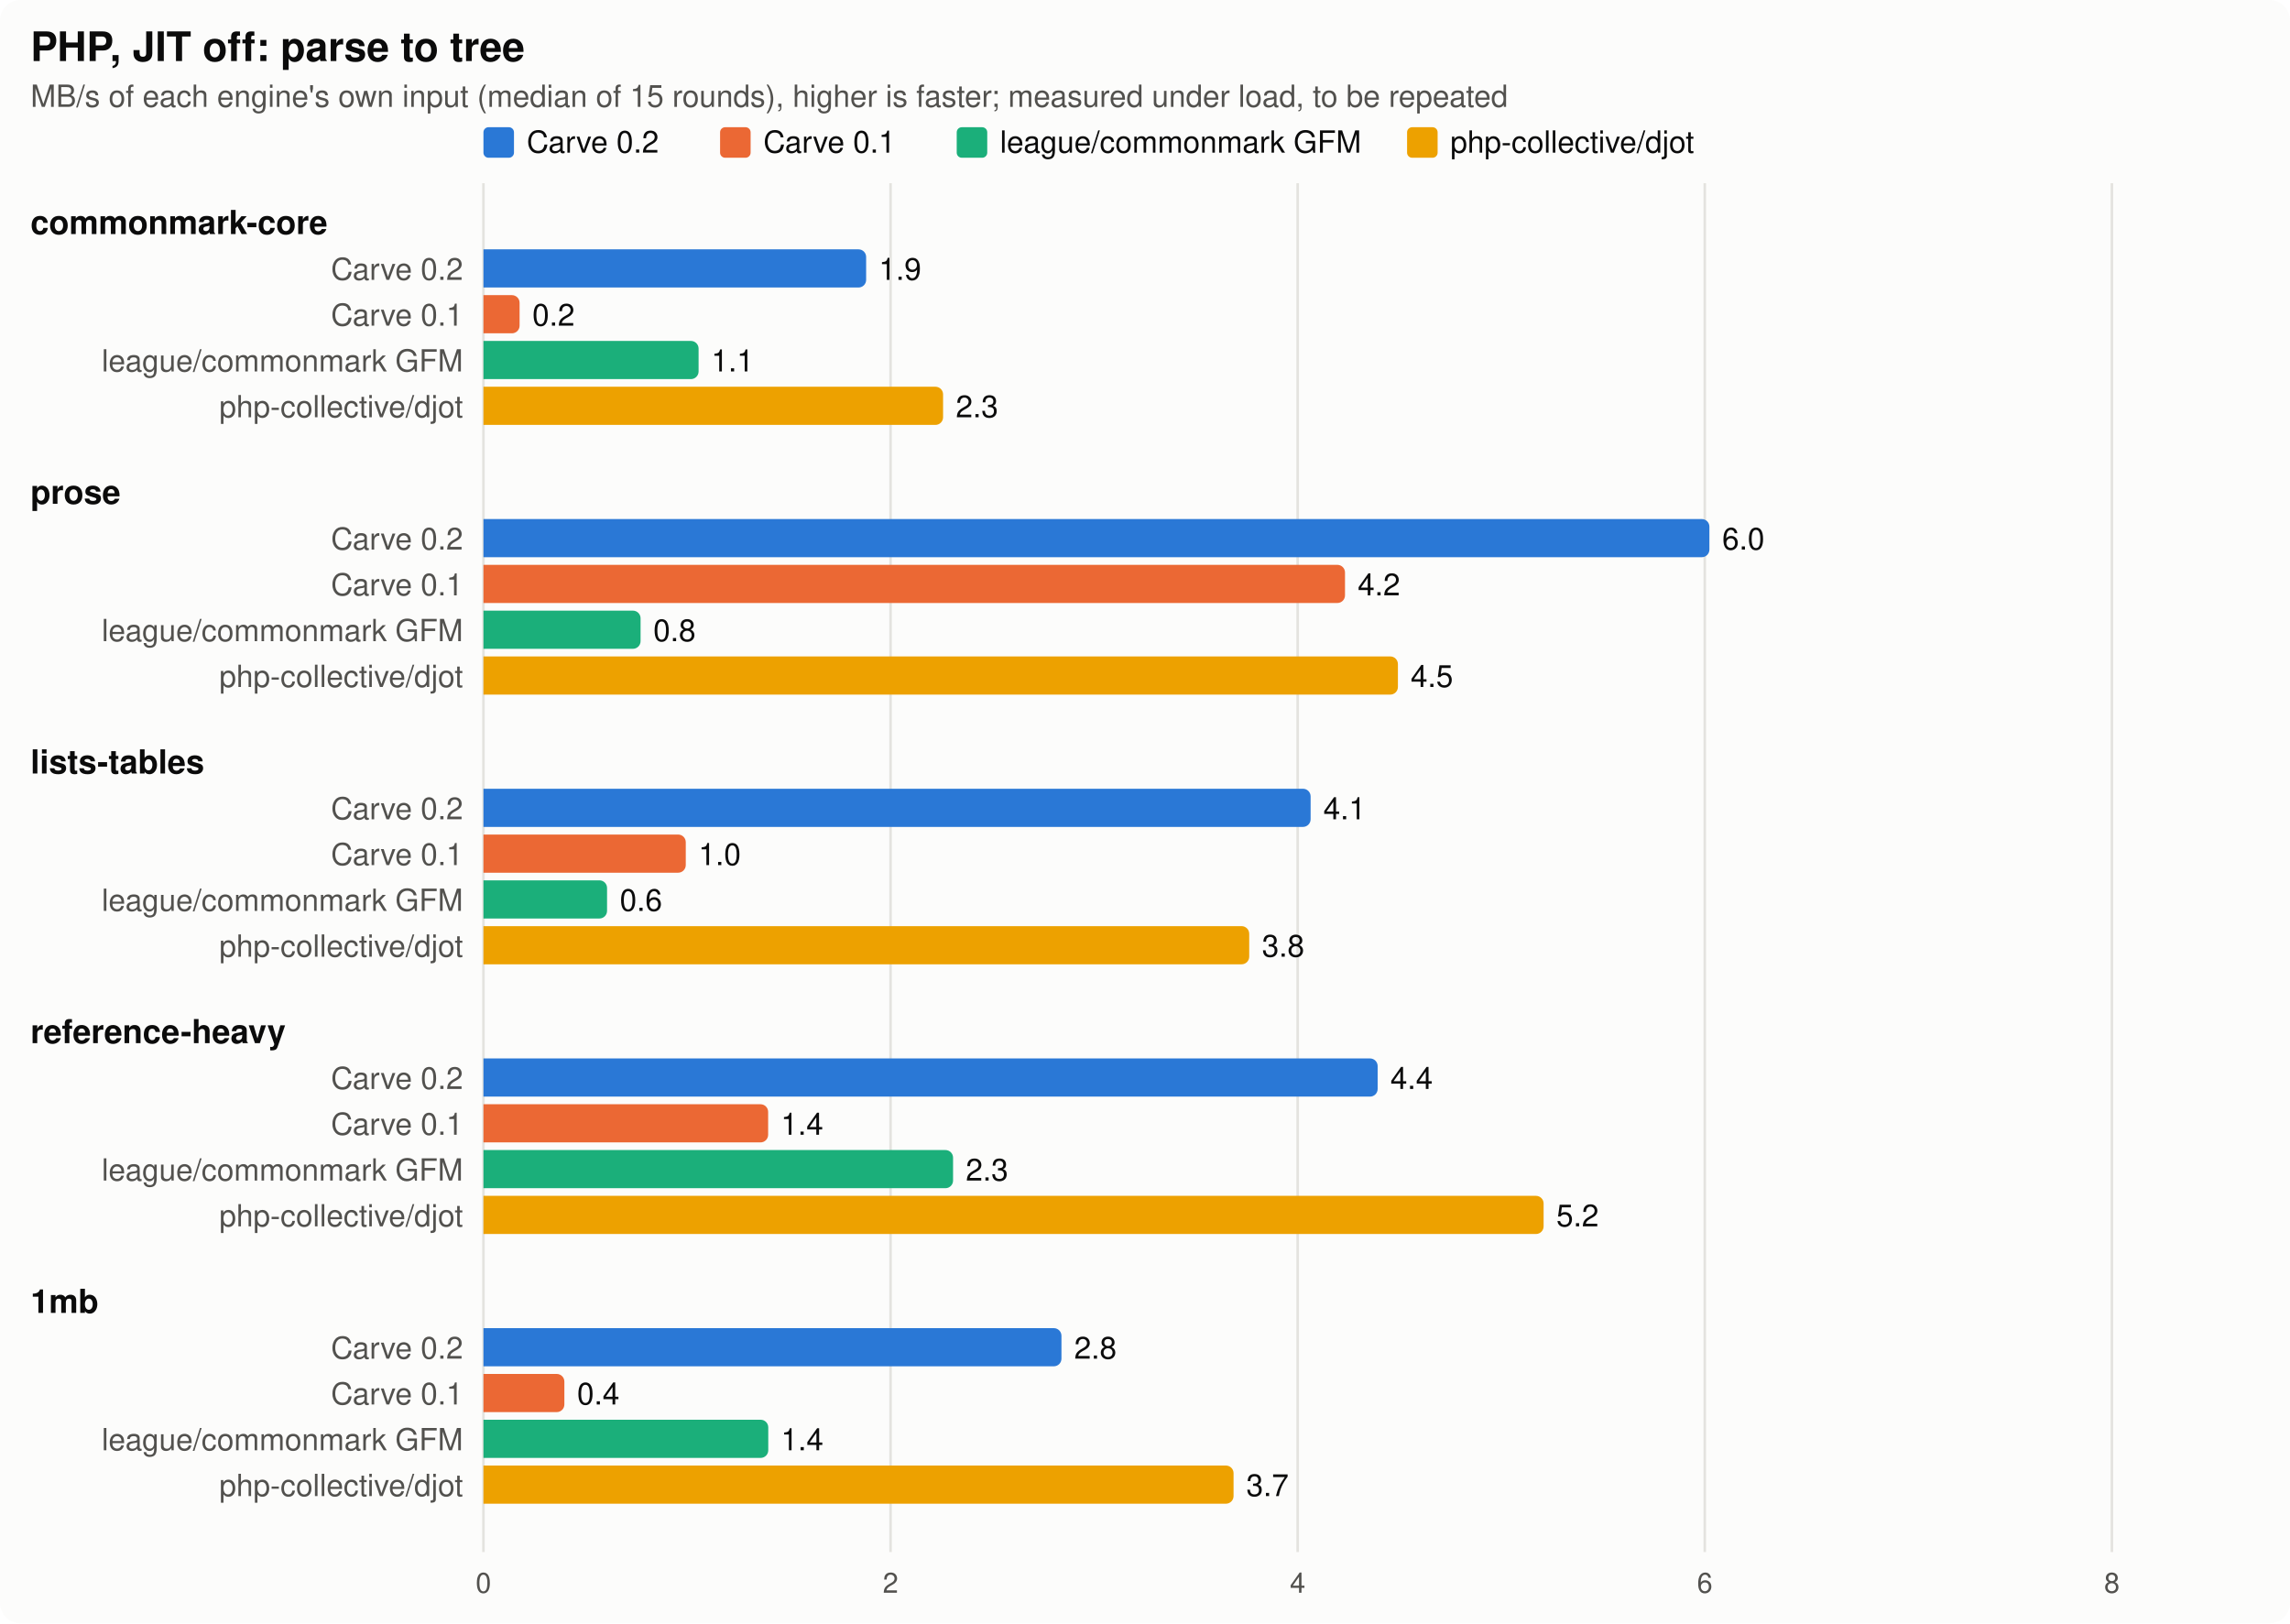
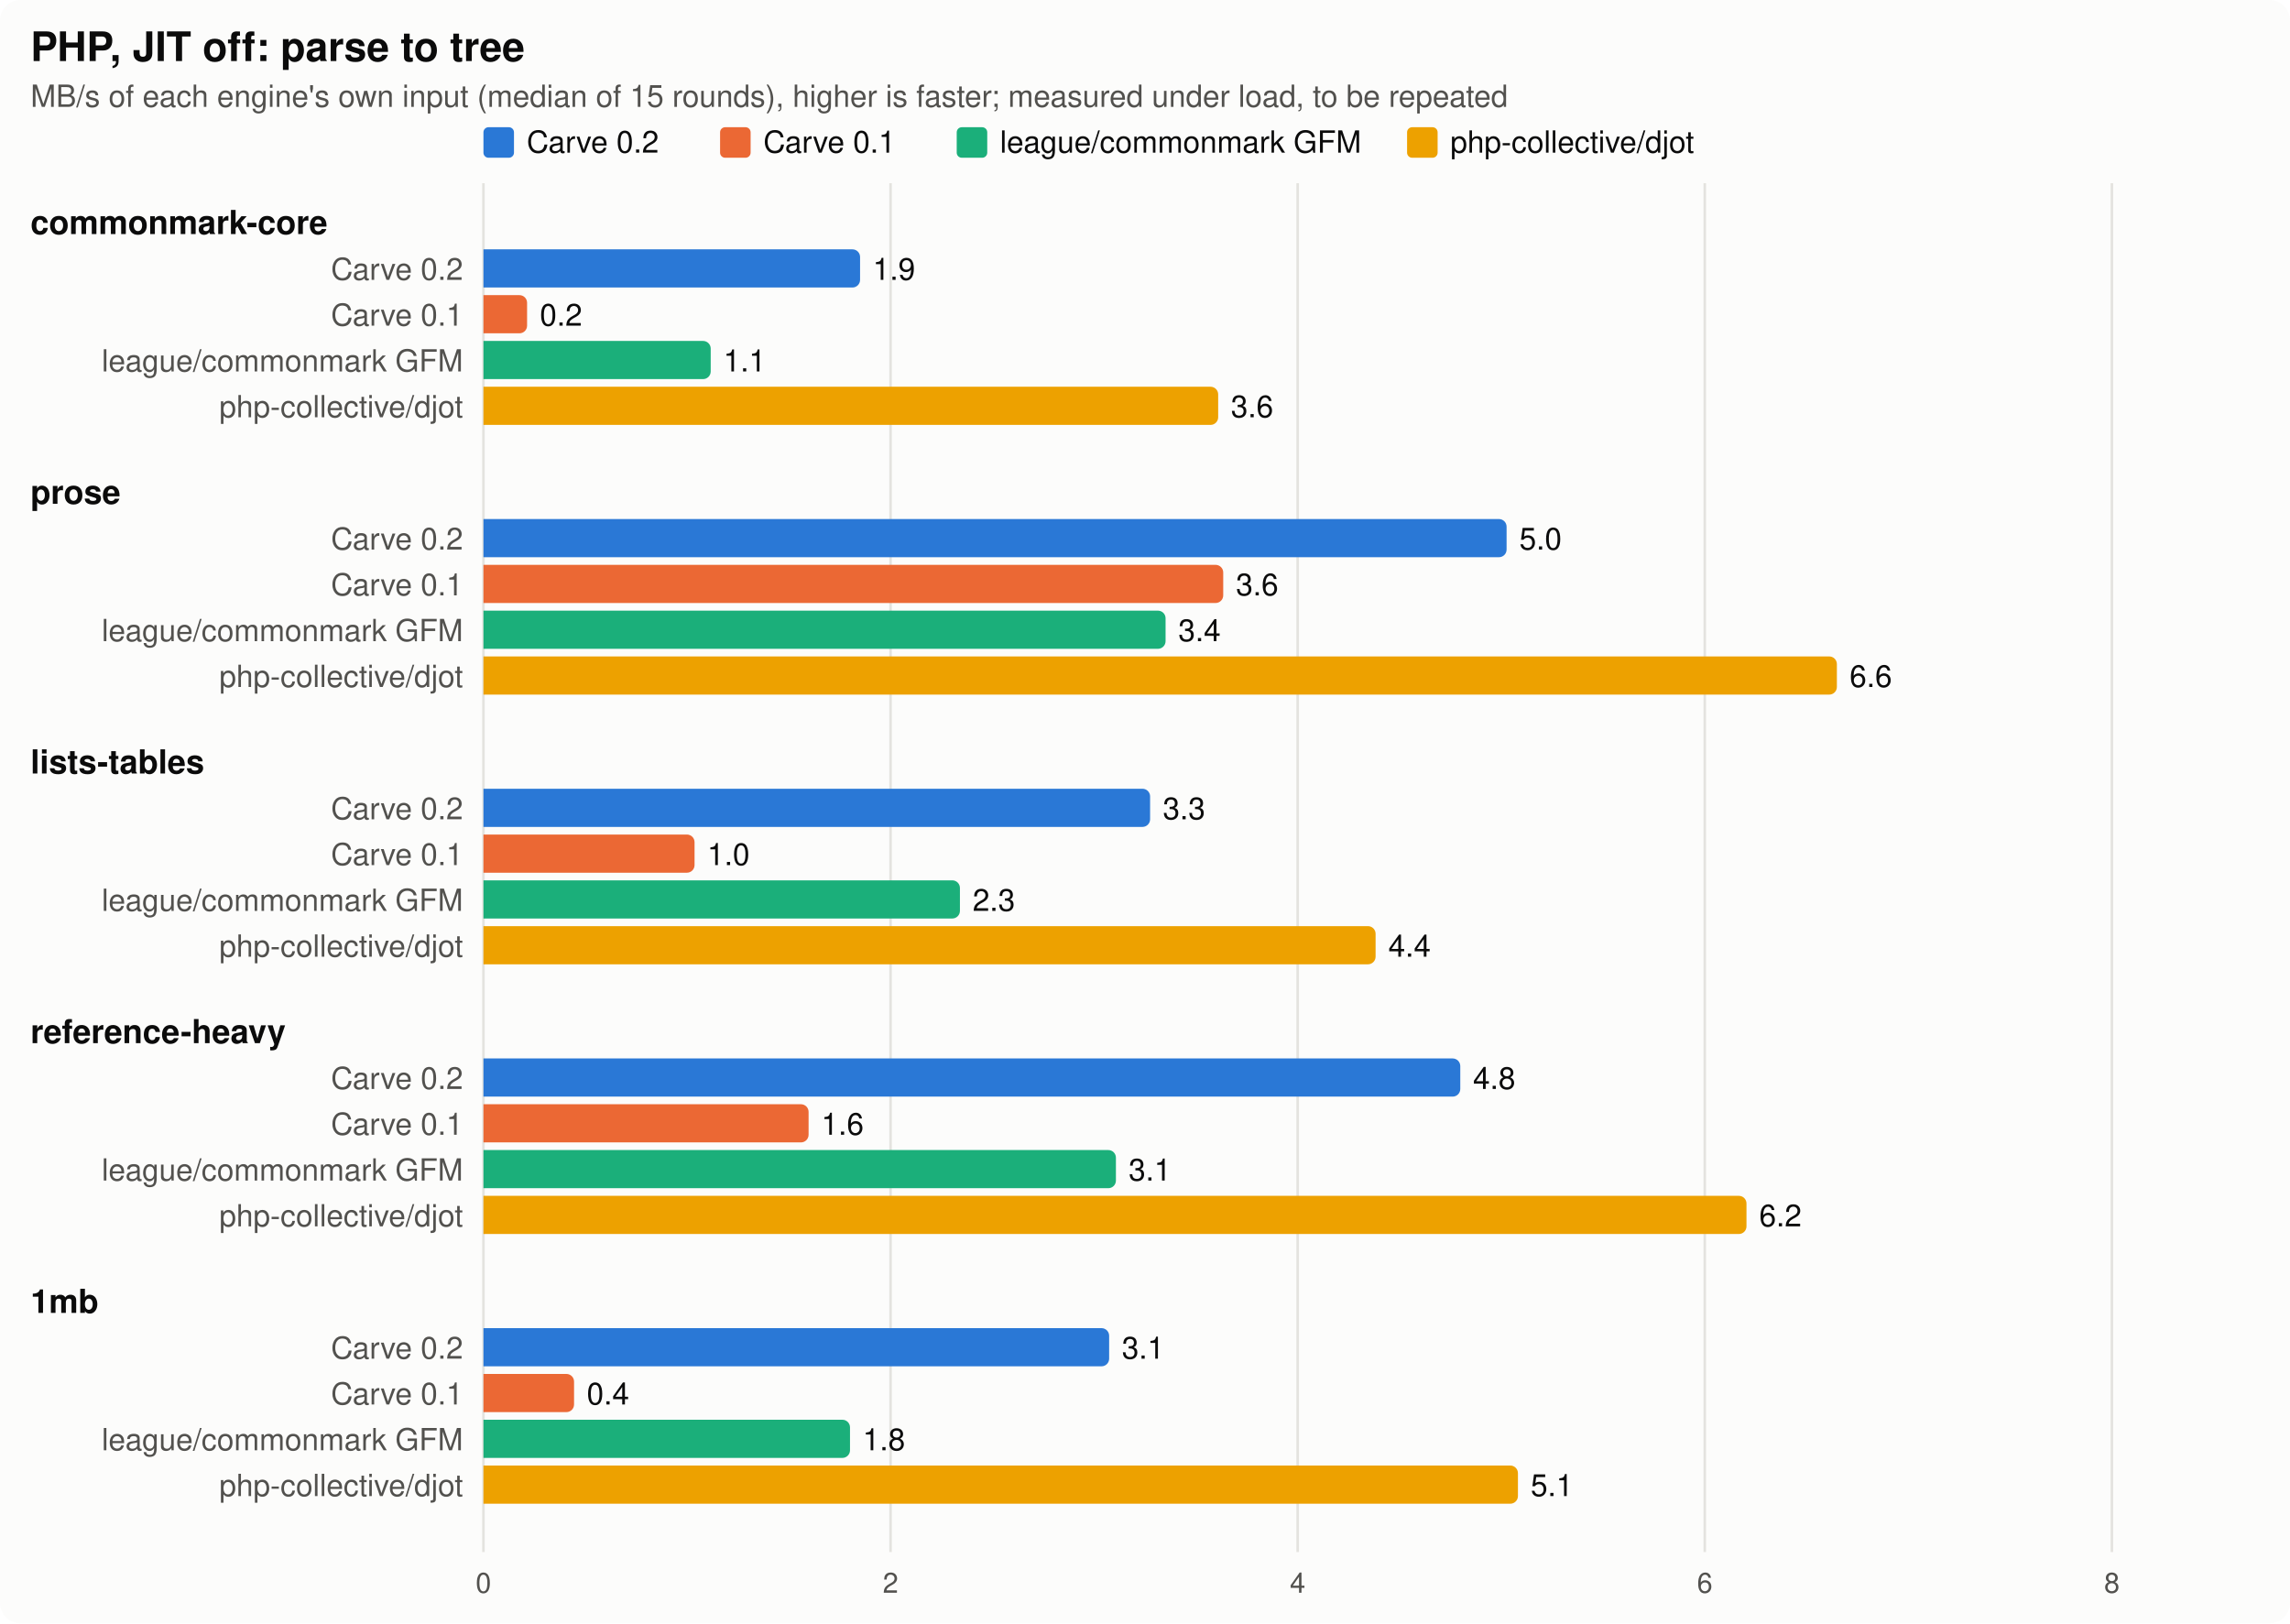
<svg xmlns="http://www.w3.org/2000/svg" width="900" height="638" viewBox="0 0 900 638" font-family="system-ui, -apple-system, Segoe UI, Helvetica, Arial, sans-serif" role="img" aria-label="PHP, JIT off: parse to tree">
  <style>
.surface{fill:#fcfcfb}.ink{fill:#0b0b0b}.ink2{fill:#52514e}.grid{stroke:#e4e3df}.ref{stroke:#52514e}
.s1{fill:#2a78d6}.s2{fill:#eb6834}.s3{fill:#1baf7a}.s4{fill:#eda100}.s5{fill:#e87ba4}
@media (prefers-color-scheme: dark){.surface{fill:#1a1a19}.ink{fill:#f0efec}.ink2{fill:#c3c2b7}.grid{stroke:#3a3a37}.ref{stroke:#c3c2b7}
.s1{fill:#3987e5}.s2{fill:#d95926}.s3{fill:#199e70}.s4{fill:#c98500}.s5{fill:#d55181}}
</style>
  <rect class="surface" width="900" height="638" rx="8" />
  <text class="ink" x="12" y="24" font-size="16" font-weight="700">PHP, JIT off: parse to tree</text>
  <text class="ink2" x="12" y="42" font-size="12">MB/s of each engine's own input (median of 15 rounds), higher is faster; measured under load, to be repeated</text>
  <rect class="s1" x="190" y="50" width="12" height="12" rx="2" />
  <text class="ink" x="207" y="60" font-size="12">Carve 0.2</text>
  <rect class="s2" x="283" y="50" width="12" height="12" rx="2" />
  <text class="ink" x="300" y="60" font-size="12">Carve 0.1</text>
  <rect class="s3" x="376" y="50" width="12" height="12" rx="2" />
  <text class="ink" x="393" y="60" font-size="12">league/commonmark GFM</text>
  <rect class="s4" x="553" y="50" width="12" height="12" rx="2" />
  <text class="ink" x="570" y="60" font-size="12">php-collective/djot</text>
  <line class="grid" x1="190" x2="190" y1="72" y2="610" stroke-width="1" />
  <text class="ink2" x="190" y="626" font-size="11" text-anchor="middle">0</text>
  <line class="grid" x1="350" x2="350" y1="72" y2="610" stroke-width="1" />
  <text class="ink2" x="350" y="626" font-size="11" text-anchor="middle">2</text>
  <line class="grid" x1="510" x2="510" y1="72" y2="610" stroke-width="1" />
  <text class="ink2" x="510" y="626" font-size="11" text-anchor="middle">4</text>
  <line class="grid" x1="670" x2="670" y1="72" y2="610" stroke-width="1" />
  <text class="ink2" x="670" y="626" font-size="11" text-anchor="middle">6</text>
  <line class="grid" x1="830" x2="830" y1="72" y2="610" stroke-width="1" />
  <text class="ink2" x="830" y="626" font-size="11" text-anchor="middle">8</text>
  <text class="ink" x="12" y="92" font-size="13" font-weight="600">commonmark-core</text>
  <text class="ink2" x="182" y="110" font-size="12" text-anchor="end">Carve 0.2</text>
-   <path class="s1" d="M190,98h147.405a3,3 0 0 1 3,3v9a3,3 0 0 1 -3,3h-147.405z" />
-   <text class="ink" x="345.405" y="110" font-size="12">1.9</text>
+   <path class="s1" d="M190,98h145.021a3,3 0 0 1 3,3v9a3,3 0 0 1 -3,3h-145.021z" />
+   <text class="ink" x="343.021" y="110" font-size="12">1.9</text>
  <text class="ink2" x="182" y="128" font-size="12" text-anchor="end">Carve 0.1</text>
-   <path class="s2" d="M190,116h11.204a3,3 0 0 1 3,3v9a3,3 0 0 1 -3,3h-11.204z" />
-   <text class="ink" x="209.204" y="128" font-size="12">0.2</text>
+   <path class="s2" d="M190,116h14.151a3,3 0 0 1 3,3v9a3,3 0 0 1 -3,3h-14.151z" />
+   <text class="ink" x="212.151" y="128" font-size="12">0.2</text>
  <text class="ink2" x="182" y="146" font-size="12" text-anchor="end">league/commonmark GFM</text>
-   <path class="s3" d="M190,134h81.553a3,3 0 0 1 3,3v9a3,3 0 0 1 -3,3h-81.553z" />
-   <text class="ink" x="279.553" y="146" font-size="12">1.1</text>
+   <path class="s3" d="M190,134h86.315a3,3 0 0 1 3,3v9a3,3 0 0 1 -3,3h-86.315z" />
+   <text class="ink" x="284.315" y="146" font-size="12">1.1</text>
  <text class="ink2" x="182" y="164" font-size="12" text-anchor="end">php-collective/djot</text>
-   <path class="s4" d="M190,152h177.641a3,3 0 0 1 3,3v9a3,3 0 0 1 -3,3h-177.641z" />
-   <text class="ink" x="375.641" y="164" font-size="12">2.3</text>
+   <path class="s4" d="M190,152h285.756a3,3 0 0 1 3,3v9a3,3 0 0 1 -3,3h-285.756z" />
+   <text class="ink" x="483.756" y="164" font-size="12">3.6</text>
  <text class="ink" x="12" y="198" font-size="13" font-weight="600">prose</text>
  <text class="ink2" x="182" y="216" font-size="12" text-anchor="end">Carve 0.2</text>
-   <path class="s1" d="M190,204h478.819a3,3 0 0 1 3,3v9a3,3 0 0 1 -3,3h-478.819z" />
-   <text class="ink" x="676.819" y="216" font-size="12">6.0</text>
+   <path class="s1" d="M190,204h399.109a3,3 0 0 1 3,3v9a3,3 0 0 1 -3,3h-399.109z" />
+   <text class="ink" x="597.109" y="216" font-size="12">5.0</text>
  <text class="ink2" x="182" y="234" font-size="12" text-anchor="end">Carve 0.1</text>
-   <path class="s2" d="M190,222h335.604a3,3 0 0 1 3,3v9a3,3 0 0 1 -3,3h-335.604z" />
-   <text class="ink" x="533.604" y="234" font-size="12">4.2</text>
+   <path class="s2" d="M190,222h287.742a3,3 0 0 1 3,3v9a3,3 0 0 1 -3,3h-287.742z" />
+   <text class="ink" x="485.742" y="234" font-size="12">3.6</text>
  <text class="ink2" x="182" y="252" font-size="12" text-anchor="end">league/commonmark GFM</text>
-   <path class="s3" d="M190,240h58.752a3,3 0 0 1 3,3v9a3,3 0 0 1 -3,3h-58.752z" />
-   <text class="ink" x="256.752" y="252" font-size="12">0.8</text>
+   <path class="s3" d="M190,240h265.087a3,3 0 0 1 3,3v9a3,3 0 0 1 -3,3h-265.087z" />
+   <text class="ink" x="463.087" y="252" font-size="12">3.4</text>
  <text class="ink2" x="182" y="270" font-size="12" text-anchor="end">php-collective/djot</text>
-   <path class="s4" d="M190,258h356.397a3,3 0 0 1 3,3v9a3,3 0 0 1 -3,3h-356.397z" />
-   <text class="ink" x="554.397" y="270" font-size="12">4.5</text>
+   <path class="s4" d="M190,258h528.916a3,3 0 0 1 3,3v9a3,3 0 0 1 -3,3h-528.916z" />
+   <text class="ink" x="726.916" y="270" font-size="12">6.6</text>
  <text class="ink" x="12" y="304" font-size="13" font-weight="600">lists-tables</text>
  <text class="ink2" x="182" y="322" font-size="12" text-anchor="end">Carve 0.2</text>
-   <path class="s1" d="M190,310h322.089a3,3 0 0 1 3,3v9a3,3 0 0 1 -3,3h-322.089z" />
-   <text class="ink" x="520.089" y="322" font-size="12">4.1</text>
+   <path class="s1" d="M190,310h259.005a3,3 0 0 1 3,3v9a3,3 0 0 1 -3,3h-259.005z" />
+   <text class="ink" x="457.005" y="322" font-size="12">3.3</text>
  <text class="ink2" x="182" y="340" font-size="12" text-anchor="end">Carve 0.1</text>
-   <path class="s2" d="M190,328h76.516a3,3 0 0 1 3,3v9a3,3 0 0 1 -3,3h-76.516z" />
-   <text class="ink" x="274.516" y="340" font-size="12">1.0</text>
+   <path class="s2" d="M190,328h79.967a3,3 0 0 1 3,3v9a3,3 0 0 1 -3,3h-79.967z" />
+   <text class="ink" x="277.967" y="340" font-size="12">1.0</text>
  <text class="ink2" x="182" y="358" font-size="12" text-anchor="end">league/commonmark GFM</text>
-   <path class="s3" d="M190,346h45.58a3,3 0 0 1 3,3v9a3,3 0 0 1 -3,3h-45.58z" />
-   <text class="ink" x="243.58" y="358" font-size="12">0.6</text>
+   <path class="s3" d="M190,346h184.265a3,3 0 0 1 3,3v9a3,3 0 0 1 -3,3h-184.265z" />
+   <text class="ink" x="382.265" y="358" font-size="12">2.3</text>
  <text class="ink2" x="182" y="376" font-size="12" text-anchor="end">php-collective/djot</text>
-   <path class="s4" d="M190,364h297.959a3,3 0 0 1 3,3v9a3,3 0 0 1 -3,3h-297.959z" />
-   <text class="ink" x="495.959" y="376" font-size="12">3.8</text>
+   <path class="s4" d="M190,364h347.627a3,3 0 0 1 3,3v9a3,3 0 0 1 -3,3h-347.627z" />
+   <text class="ink" x="545.627" y="376" font-size="12">4.4</text>
  <text class="ink" x="12" y="410" font-size="13" font-weight="600">reference-heavy</text>
  <text class="ink2" x="182" y="428" font-size="12" text-anchor="end">Carve 0.2</text>
-   <path class="s1" d="M190,416h348.436a3,3 0 0 1 3,3v9a3,3 0 0 1 -3,3h-348.436z" />
-   <text class="ink" x="546.436" y="428" font-size="12">4.4</text>
+   <path class="s1" d="M190,416h380.909a3,3 0 0 1 3,3v9a3,3 0 0 1 -3,3h-380.909z" />
+   <text class="ink" x="578.909" y="428" font-size="12">4.8</text>
  <text class="ink2" x="182" y="446" font-size="12" text-anchor="end">Carve 0.1</text>
-   <path class="s2" d="M190,434h108.89a3,3 0 0 1 3,3v9a3,3 0 0 1 -3,3h-108.89z" />
-   <text class="ink" x="306.89" y="446" font-size="12">1.4</text>
+   <path class="s2" d="M190,434h124.784a3,3 0 0 1 3,3v9a3,3 0 0 1 -3,3h-124.784z" />
+   <text class="ink" x="322.784" y="446" font-size="12">1.6</text>
  <text class="ink2" x="182" y="464" font-size="12" text-anchor="end">league/commonmark GFM</text>
-   <path class="s3" d="M190,452h181.567a3,3 0 0 1 3,3v9a3,3 0 0 1 -3,3h-181.567z" />
-   <text class="ink" x="379.567" y="464" font-size="12">2.3</text>
+   <path class="s3" d="M190,452h245.572a3,3 0 0 1 3,3v9a3,3 0 0 1 -3,3h-245.572z" />
+   <text class="ink" x="443.572" y="464" font-size="12">3.1</text>
  <text class="ink2" x="182" y="482" font-size="12" text-anchor="end">php-collective/djot</text>
-   <path class="s4" d="M190,470h413.655a3,3 0 0 1 3,3v9a3,3 0 0 1 -3,3h-413.655z" />
-   <text class="ink" x="611.655" y="482" font-size="12">5.2</text>
+   <path class="s4" d="M190,470h493.391a3,3 0 0 1 3,3v9a3,3 0 0 1 -3,3h-493.391z" />
+   <text class="ink" x="691.391" y="482" font-size="12">6.2</text>
  <text class="ink" x="12" y="516" font-size="13" font-weight="600">1mb</text>
  <text class="ink2" x="182" y="534" font-size="12" text-anchor="end">Carve 0.2</text>
-   <path class="s1" d="M190,522h224.167a3,3 0 0 1 3,3v9a3,3 0 0 1 -3,3h-224.167z" />
-   <text class="ink" x="422.167" y="534" font-size="12">2.8</text>
+   <path class="s1" d="M190,522h242.909a3,3 0 0 1 3,3v9a3,3 0 0 1 -3,3h-242.909z" />
+   <text class="ink" x="440.909" y="534" font-size="12">3.1</text>
  <text class="ink2" x="182" y="552" font-size="12" text-anchor="end">Carve 0.1</text>
-   <path class="s2" d="M190,540h28.802a3,3 0 0 1 3,3v9a3,3 0 0 1 -3,3h-28.802z" />
-   <text class="ink" x="226.802" y="552" font-size="12">0.4</text>
+   <path class="s2" d="M190,540h32.611a3,3 0 0 1 3,3v9a3,3 0 0 1 -3,3h-32.611z" />
+   <text class="ink" x="230.611" y="552" font-size="12">0.4</text>
  <text class="ink2" x="182" y="570" font-size="12" text-anchor="end">league/commonmark GFM</text>
-   <path class="s3" d="M190,558h108.939a3,3 0 0 1 3,3v9a3,3 0 0 1 -3,3h-108.939z" />
-   <text class="ink" x="306.939" y="570" font-size="12">1.4</text>
+   <path class="s3" d="M190,558h141.063a3,3 0 0 1 3,3v9a3,3 0 0 1 -3,3h-141.063z" />
+   <text class="ink" x="339.063" y="570" font-size="12">1.8</text>
  <text class="ink2" x="182" y="588" font-size="12" text-anchor="end">php-collective/djot</text>
-   <path class="s4" d="M190,576h291.804a3,3 0 0 1 3,3v9a3,3 0 0 1 -3,3h-291.804z" />
-   <text class="ink" x="489.804" y="588" font-size="12">3.7</text>
+   <path class="s4" d="M190,576h403.569a3,3 0 0 1 3,3v9a3,3 0 0 1 -3,3h-403.569z" />
+   <text class="ink" x="601.569" y="588" font-size="12">5.1</text>
</svg>
